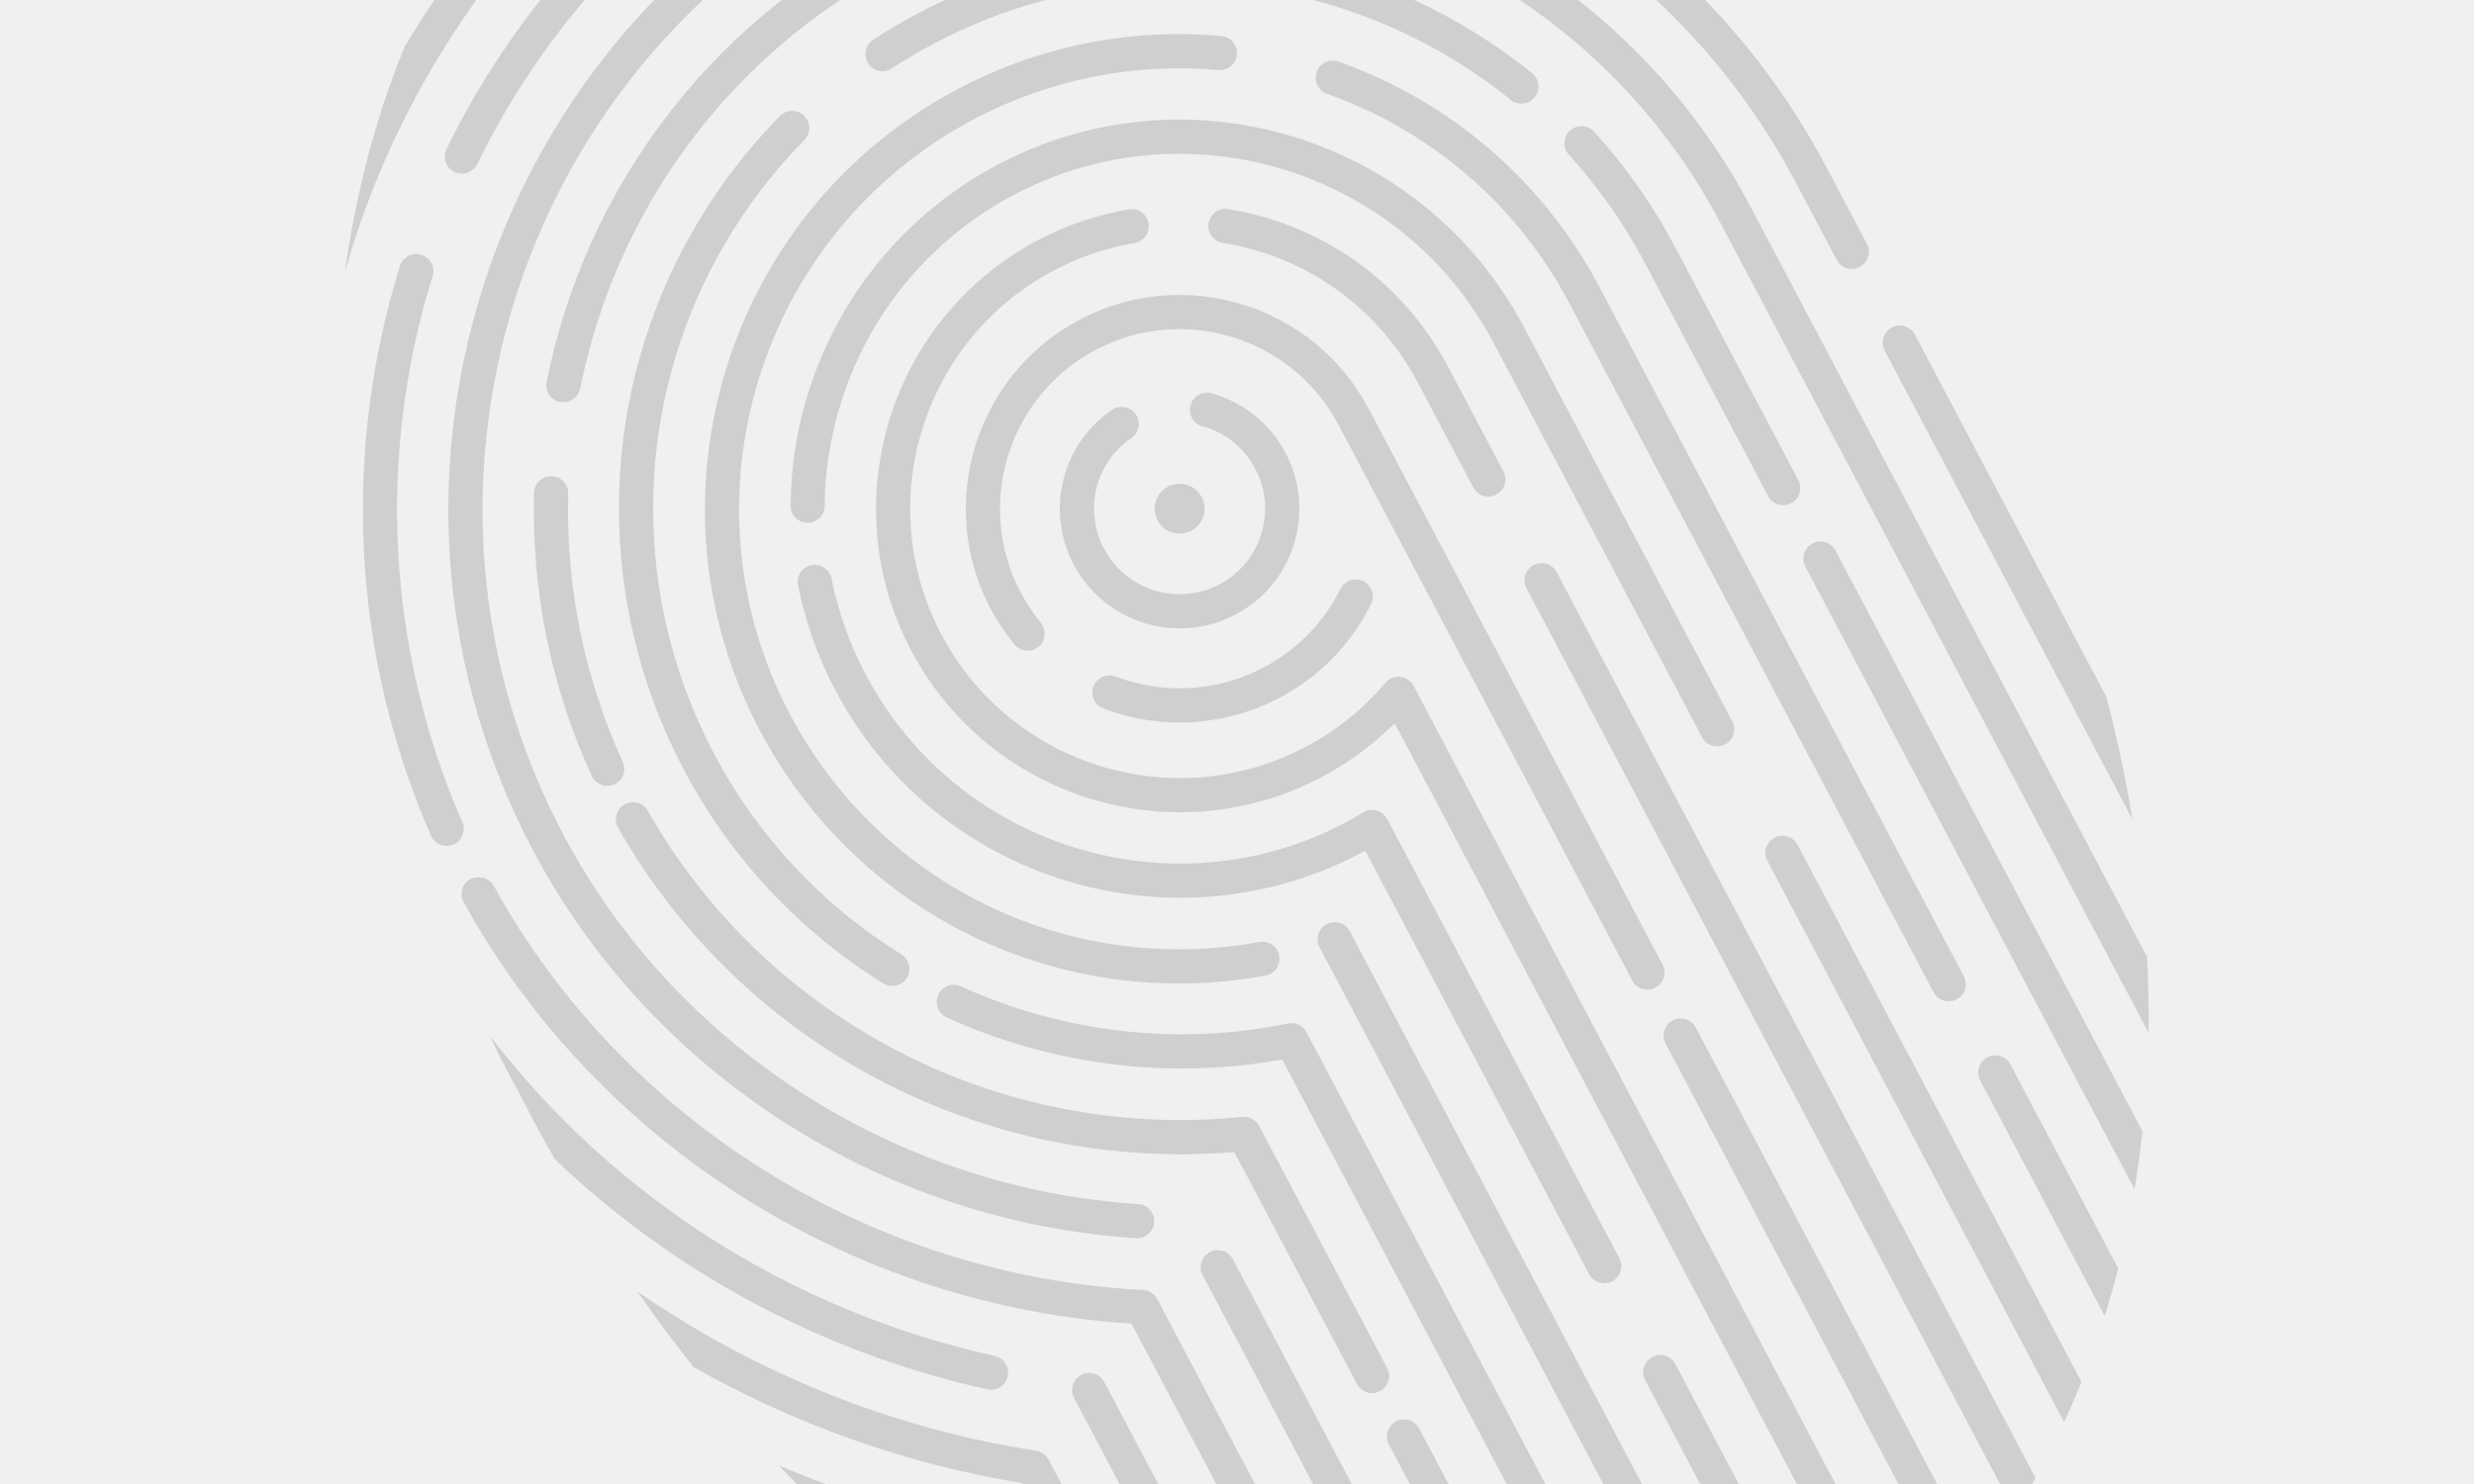
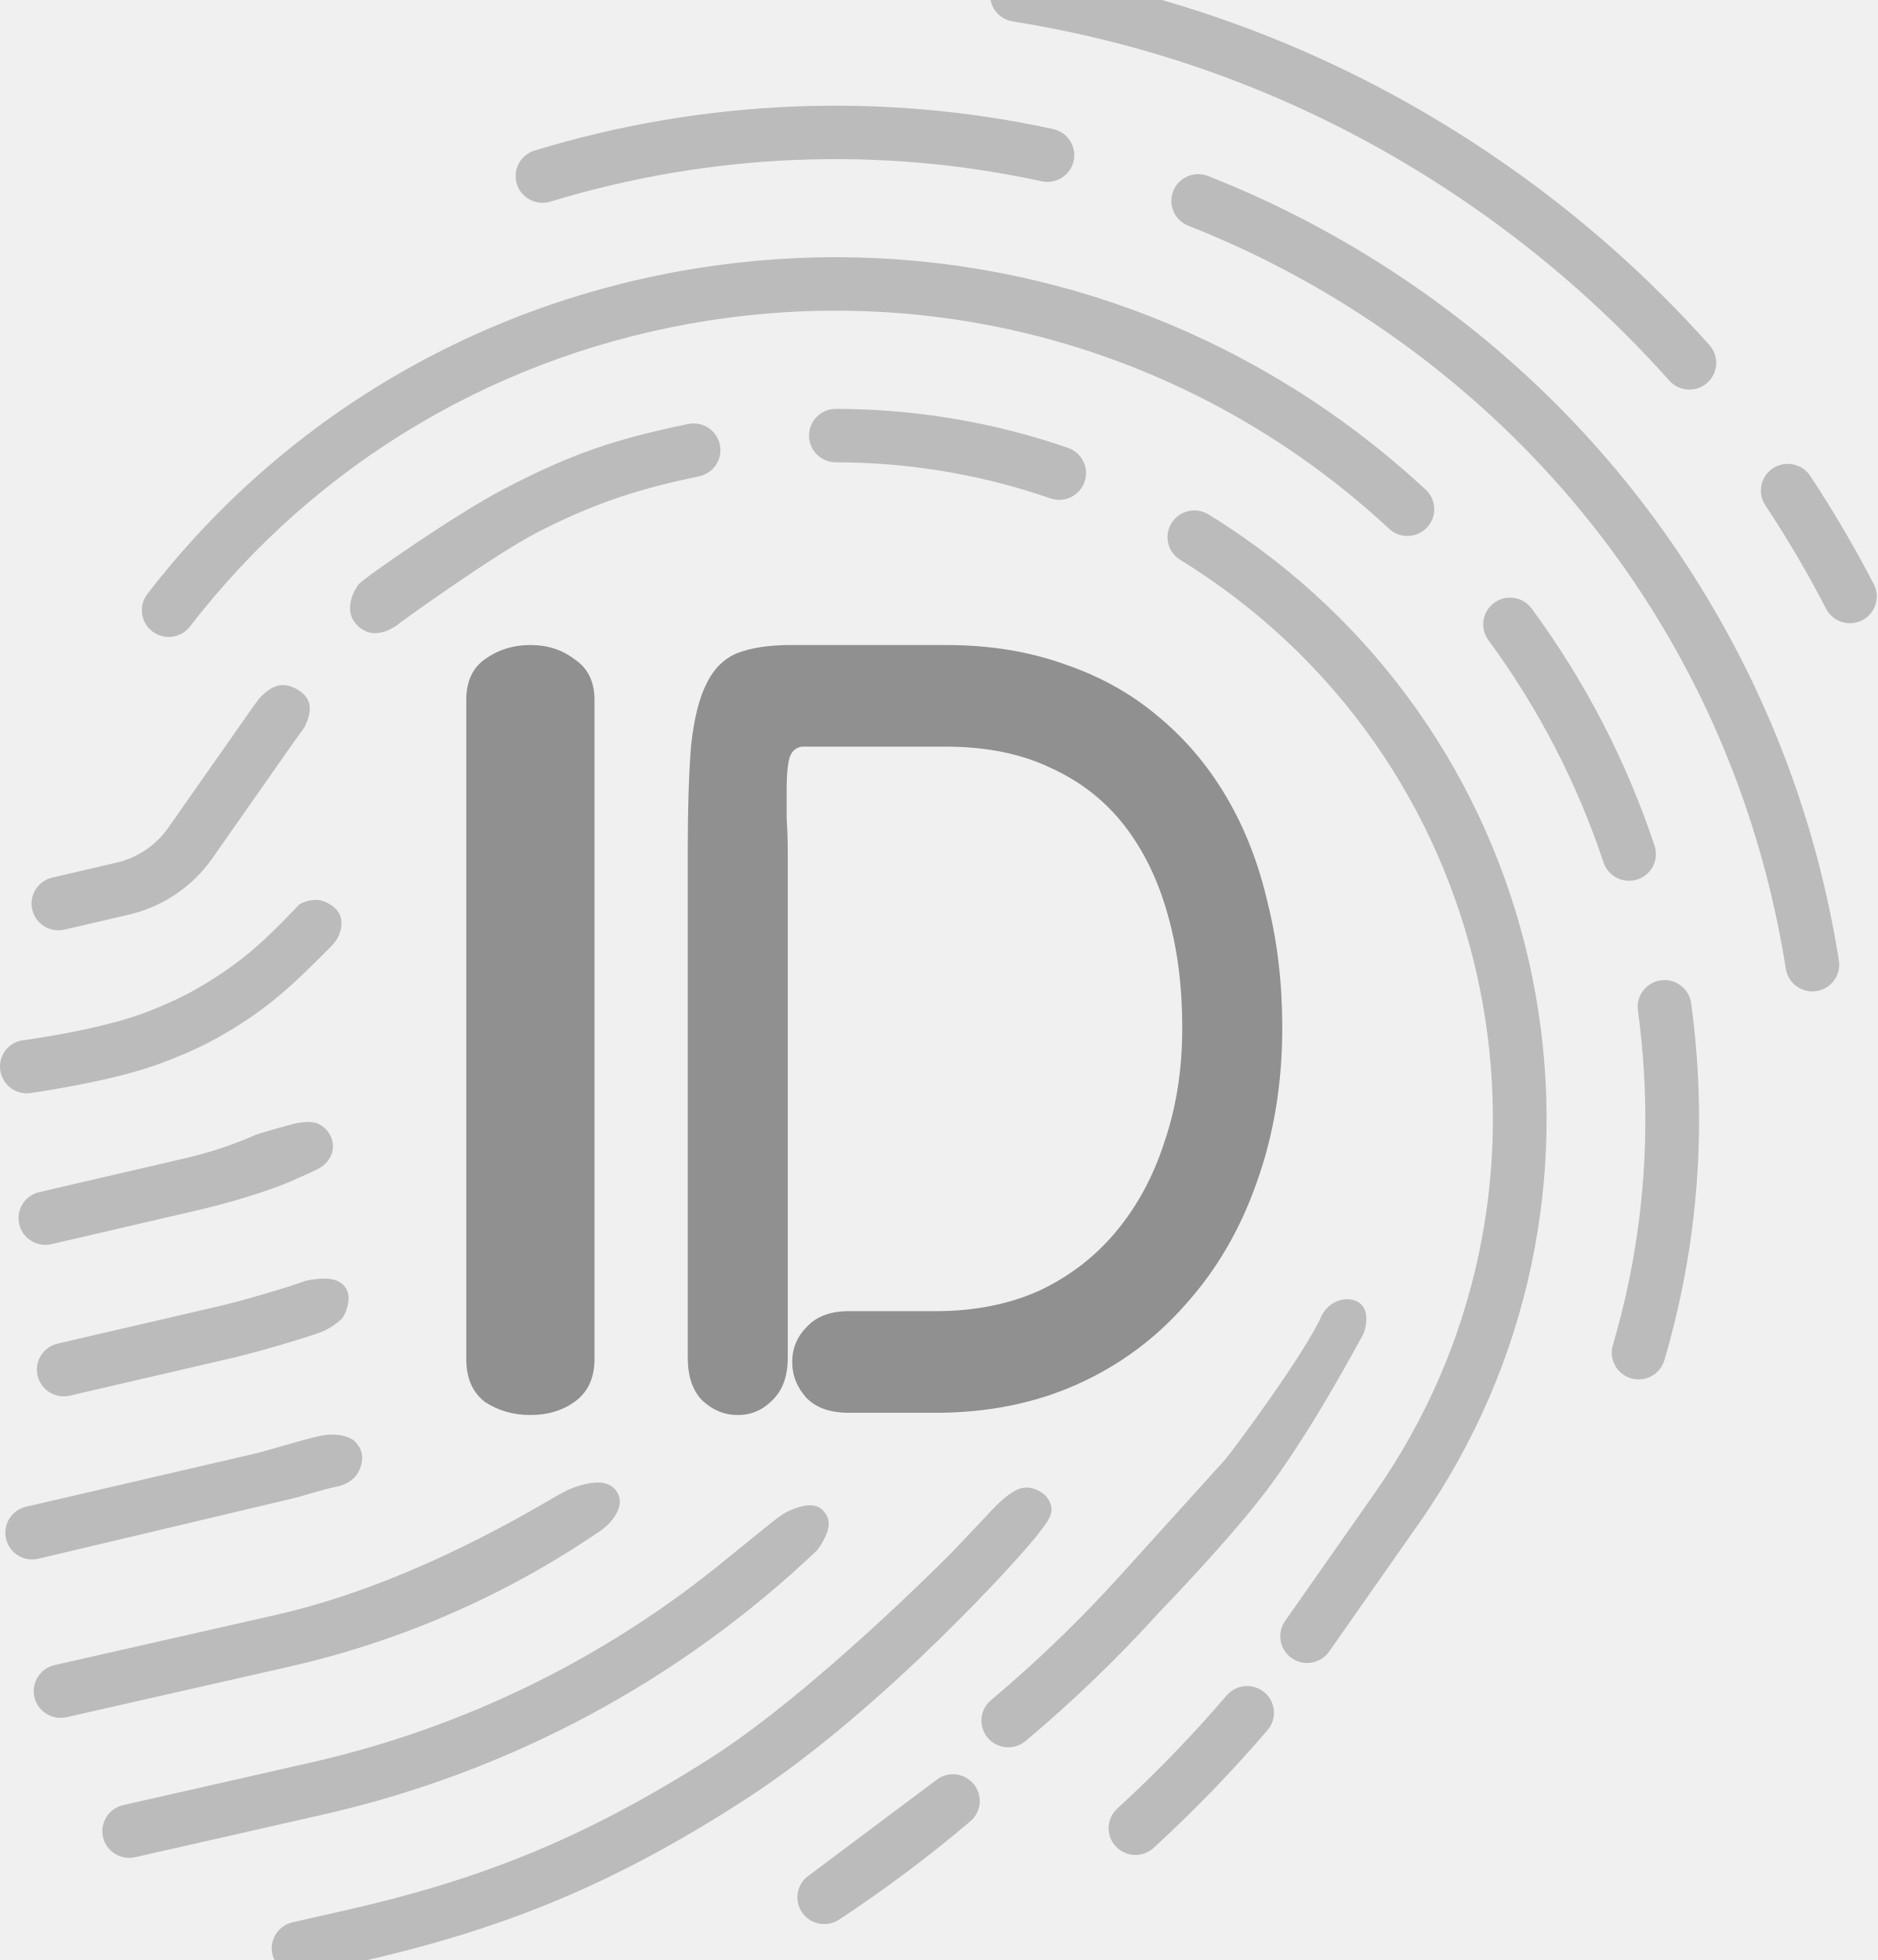
- <svg xmlns="http://www.w3.org/2000/svg" width="200" height="120" viewBox="0 0 200 120" fill="none">
-   <path d="M79.276 123.541C79.687 123.624 80.036 123.885 80.231 124.253L86.988 137.039C85.485 136.235 83.987 135.376 82.496 134.458L78.093 126.126C74.627 125.414 71.225 124.469 67.893 123.343C66.218 121.803 64.563 120.197 62.937 118.493C68.177 120.709 73.642 122.429 79.276 123.541Z" fill="#151921" fill-opacity="0.15" />
-   <path d="M83.753 117.307C84.185 117.373 84.561 117.643 84.765 118.029L97.252 141.655C95.933 141.173 94.616 140.66 93.299 140.093L82.643 119.931C73.201 118.386 64.217 115.157 56.061 110.542C54.514 108.588 52.995 106.557 51.519 104.43C61.046 111.006 72.043 115.498 83.753 117.307Z" fill="#151921" fill-opacity="0.15" />
-   <path d="M87.405 111.178C88.08 110.821 88.916 111.078 89.273 111.754L106.515 144.379C105.317 144.113 104.113 143.81 102.91 143.475L86.828 113.046C86.471 112.37 86.729 111.535 87.405 111.178Z" fill="#151921" fill-opacity="0.15" />
-   <path d="M27.886 21.977C28.799 15.424 30.439 9.323 32.706 3.79C39.327 -7.358 48.989 -16.881 61.269 -23.37C66.768 -26.276 72.475 -28.402 78.26 -29.798C82.43 -29.964 86.753 -29.676 91.163 -28.912C81.452 -28.343 71.709 -25.76 62.563 -20.927C44.949 -11.618 32.944 4.179 27.886 21.977Z" fill="#151921" fill-opacity="0.15" />
-   <path d="M41.217 86.999C40.63 85.89 40.091 84.788 39.543 83.684C49.528 96.743 63.931 105.991 80.414 109.642C81.157 109.807 81.631 110.545 81.463 111.293C81.3 112.035 80.559 112.51 79.813 112.344C66.463 109.387 54.427 102.884 44.849 93.73C44.269 92.699 43.686 91.672 43.122 90.605C42.805 90.004 42.492 89.401 42.181 88.796C41.856 88.199 41.534 87.6 41.217 86.999Z" fill="#151921" fill-opacity="0.15" />
-   <path d="M76.344 -19.226C75.613 -18.995 74.839 -19.399 74.608 -20.126C74.377 -20.857 74.798 -21.646 75.508 -21.862C86.482 -25.326 97.77 -25.74 108.428 -23.583C112.579 -21.733 116.721 -19.474 120.807 -16.769C107.159 -22.768 91.442 -23.991 76.344 -19.226Z" fill="#151921" fill-opacity="0.15" />
-   <path d="M37.487 72.954C37.119 72.284 37.363 71.444 38.032 71.076C38.667 70.79 39.542 70.952 39.91 71.621C50.398 90.667 70.508 103.194 92.397 104.311C92.883 104.338 93.321 104.615 93.549 105.046L115.027 145.685C113.924 145.589 112.814 145.464 111.7 145.307L91.47 107.03C68.938 105.605 48.306 92.605 37.487 72.954Z" fill="#151921" fill-opacity="0.15" />
-   <path d="M34.061 20.608C34.791 20.835 35.198 21.611 34.971 22.341C30.44 36.901 31.292 52.574 37.374 66.467C37.663 67.135 37.387 67.908 36.755 68.243C36.723 68.259 36.694 68.275 36.661 68.289C35.96 68.593 35.148 68.277 34.839 67.576C28.491 53.071 27.601 36.714 32.33 21.517C32.556 20.785 33.334 20.376 34.061 20.608Z" fill="#151921" fill-opacity="0.15" />
-   <path d="M66.981 -18.503C67.672 -18.831 68.495 -18.537 68.826 -17.851C69.152 -17.162 68.947 -16.441 68.171 -16.005C67.374 -15.627 66.581 -15.228 65.795 -14.813C53.9 -8.526 44.49 1.184 38.579 13.265C38.446 13.538 38.236 13.748 37.985 13.88C37.608 14.079 37.145 14.101 36.729 13.899C36.044 13.565 35.759 12.736 36.095 12.049C42.262 -0.56 52.086 -10.695 64.503 -17.257C65.323 -17.691 66.148 -18.104 66.981 -18.503Z" fill="#151921" fill-opacity="0.15" />
-   <path d="M152.934 26.485C153.609 26.128 154.445 26.385 154.802 27.061L170.278 56.344C171.153 59.7 171.861 63.008 172.391 66.26L152.358 28.353C152.001 27.677 152.261 26.84 152.934 26.485Z" fill="#151921" fill-opacity="0.15" />
-   <path d="M97.802 101.252C98.478 100.895 99.313 101.153 99.67 101.828L122.94 145.858C121.917 145.907 120.885 145.929 119.847 145.923L97.226 103.12C96.869 102.445 97.127 101.609 97.802 101.252Z" fill="#151921" fill-opacity="0.15" />
-   <path d="M43.088 68.762C27.853 39.935 38.912 4.092 67.734 -11.141C96.561 -26.376 132.406 -15.321 147.641 13.506L150.926 19.721C151.283 20.397 151.025 21.233 150.349 21.59C149.674 21.947 148.838 21.689 148.481 21.013L145.196 14.798C130.675 -12.678 96.504 -23.218 69.026 -8.696C41.55 5.825 31.01 39.992 45.532 67.47C54.612 84.65 72.423 96.103 92.016 97.364C92.778 97.412 93.354 98.07 93.306 98.833C93.274 99.33 92.984 99.749 92.571 99.967C92.354 100.082 92.105 100.141 91.838 100.123C71.291 98.802 52.612 86.783 43.088 68.762Z" fill="#151921" fill-opacity="0.15" />
-   <path d="M112.856 114.936C113.531 114.579 114.367 114.837 114.724 115.512L130.308 144.999C129.356 145.178 128.392 145.329 127.421 145.455L112.28 116.804C111.922 116.129 112.18 115.293 112.856 114.936Z" fill="#151921" fill-opacity="0.15" />
-   <path d="M98.787 -8.183C98.025 -8.235 97.453 -8.897 97.506 -9.66C97.558 -10.421 98.219 -10.996 98.983 -10.94C117.147 -9.649 133.05 0.699 141.525 16.736L173.572 77.374C173.677 79.449 173.72 81.499 173.688 83.51L139.082 18.03C131.054 2.841 115.991 -6.957 98.787 -8.183Z" fill="#151921" fill-opacity="0.15" />
-   <path d="M49.966 66.931C49.589 66.266 49.821 65.421 50.484 65.045C50.497 65.038 50.511 65.031 50.522 65.025C51.18 64.677 52 64.911 52.37 65.562C62.044 82.576 80.91 92.294 100.432 90.316C100.992 90.26 101.531 90.547 101.795 91.046L112.14 110.621C112.497 111.297 112.239 112.132 111.564 112.489C110.888 112.846 110.053 112.589 109.696 111.913L99.781 93.154C79.505 94.843 60.027 84.627 49.966 66.931Z" fill="#151921" fill-opacity="0.15" />
-   <path d="M49.735 63.385C49.71 63.398 49.687 63.41 49.659 63.422C48.964 63.737 48.147 63.432 47.828 62.736C44.532 55.498 42.965 47.797 43.172 39.849C43.191 39.087 43.826 38.489 44.591 38.503C45.356 38.524 45.958 39.16 45.937 39.922C45.738 47.444 47.221 54.736 50.342 61.593C50.65 62.263 50.376 63.046 49.735 63.385Z" fill="#151921" fill-opacity="0.15" />
-   <path d="M70.966 -5.029C77.05 -8.244 83.584 -10.2 90.383 -10.843C91.143 -10.915 91.818 -10.355 91.89 -9.595C91.96 -8.838 91.397 -8.153 90.642 -8.089C84.205 -7.482 78.022 -5.63 72.258 -2.584C59.095 4.372 49.856 16.767 46.901 31.423C46.818 31.845 46.543 32.184 46.19 32.37C45.917 32.515 45.596 32.569 45.27 32.504C44.523 32.355 44.036 31.624 44.188 30.873C47.306 15.404 57.067 2.317 70.966 -5.029Z" fill="#151921" fill-opacity="0.15" />
-   <path d="M126.924 10.561C127.488 10.043 128.364 10.092 128.878 10.655C131.431 13.462 133.63 16.595 135.413 19.968L145.378 38.822C145.735 39.498 145.477 40.334 144.801 40.691C144.126 41.048 143.29 40.79 142.933 40.114L132.969 21.26C131.296 18.095 129.229 15.152 126.833 12.517C126.317 11.951 126.358 11.077 126.924 10.561Z" fill="#151921" fill-opacity="0.15" />
-   <path d="M146.522 43.952C147.197 43.595 148.033 43.852 148.39 44.528L173.203 91.477C173.032 93.067 172.811 94.629 172.555 96.169L145.946 45.82C145.589 45.144 145.849 44.307 146.522 43.952Z" fill="#151921" fill-opacity="0.15" />
-   <path d="M76.536 82.273C75.841 81.958 75.534 81.137 75.853 80.44C76.169 79.741 76.991 79.436 77.686 79.757C85.943 83.529 95.327 84.594 104.107 82.76C104.712 82.634 105.326 82.922 105.615 83.469L137.173 143.181C136.29 143.485 135.395 143.765 134.488 144.019L103.651 85.669C94.592 87.338 85.005 86.141 76.536 82.273Z" fill="#151921" fill-opacity="0.15" />
-   <path d="M63.055 9.38C63.591 8.83 64.463 8.823 65.011 9.363C65.556 9.896 65.566 10.772 65.028 11.319C51.991 24.6 49.07 44.57 57.758 61.009C61.25 67.618 66.472 73.205 72.86 77.171C73.51 77.573 73.71 78.427 73.308 79.073C73.174 79.291 72.99 79.455 72.779 79.566C72.359 79.788 71.836 79.788 71.402 79.52C64.598 75.297 59.035 69.344 55.313 62.301C46.062 44.79 49.173 23.523 63.055 9.38Z" fill="#151921" fill-opacity="0.15" />
-   <path d="M75.489 3.531C74.332 4.142 73.194 4.81 72.107 5.52C71.446 5.982 70.606 5.759 70.192 5.119C69.775 4.478 69.955 3.62 70.594 3.204C71.752 2.448 72.966 1.737 74.197 1.086C90.229 -7.387 109.72 -5.488 123.858 5.923C124.453 6.404 124.547 7.276 124.068 7.867C123.946 8.019 123.797 8.138 123.637 8.222C123.163 8.473 122.567 8.435 122.124 8.077C108.846 -2.641 90.541 -4.424 75.489 3.531Z" fill="#151921" fill-opacity="0.15" />
-   <path d="M106.441 5.823C106.694 5.105 107.488 4.726 108.207 4.982C117.305 8.212 124.794 14.682 129.295 23.198L158.756 78.942C159.113 79.617 158.855 80.453 158.179 80.81C157.504 81.167 156.668 80.909 156.311 80.234L126.851 24.492C122.676 16.591 115.725 10.587 107.282 7.589C106.561 7.335 106.185 6.542 106.441 5.823Z" fill="#151921" fill-opacity="0.15" />
-   <path d="M160.659 85.502C161.334 85.145 162.17 85.403 162.527 86.079L171.237 102.561C170.907 103.871 170.541 105.154 170.149 106.419L160.083 87.373C159.725 86.695 159.983 85.859 160.659 85.502Z" fill="#151921" fill-opacity="0.15" />
-   <path d="M107.248 74.729C107.924 74.372 108.76 74.63 109.117 75.305L143.537 140.433C142.728 140.866 141.901 141.277 141.056 141.657L106.672 76.597C106.315 75.922 106.575 75.085 107.248 74.729Z" fill="#151921" fill-opacity="0.15" />
-   <path d="M102.303 78.889C85.725 81.928 69.298 73.963 61.427 59.07C51.538 40.358 58.713 17.091 77.425 7.201C83.986 3.734 91.356 2.25 98.736 2.913C99.498 2.982 100.058 3.654 99.989 4.416C99.922 5.174 99.249 5.738 98.487 5.669C91.641 5.053 84.804 6.429 78.717 9.646C61.356 18.821 54.695 40.415 63.871 57.778C71.174 71.596 86.42 78.988 101.801 76.168C102.552 76.032 103.275 76.528 103.414 77.279C103.525 77.888 103.22 78.477 102.698 78.752C102.577 78.813 102.444 78.861 102.303 78.889Z" fill="#151921" fill-opacity="0.15" />
-   <path d="M81.951 15.758C72.629 20.684 66.774 30.323 66.668 40.908C66.661 41.675 66.028 42.284 65.273 42.276C64.509 42.269 63.898 41.644 63.905 40.88C64.017 29.279 70.438 18.715 80.659 13.313C96 5.206 115.075 11.088 123.183 26.429L140.041 58.326C140.398 59.001 140.14 59.837 139.464 60.194C138.789 60.551 137.953 60.293 137.596 59.618L120.739 27.723C113.341 13.73 95.943 8.363 81.951 15.758Z" fill="#151921" fill-opacity="0.15" />
-   <path d="M133.57 109.727C134.246 109.37 135.081 109.628 135.438 110.303L149.451 136.817C148.695 137.361 147.925 137.877 147.145 138.371L132.994 111.595C132.637 110.92 132.895 110.084 133.57 109.727Z" fill="#151921" fill-opacity="0.15" />
-   <path d="M143.449 67.739C144.124 67.382 144.96 67.64 145.317 68.316L168.268 111.742C167.825 112.852 167.357 113.94 166.866 115.006L142.872 69.608C142.515 68.932 142.773 68.096 143.449 67.739Z" fill="#151921" fill-opacity="0.15" />
-   <path d="M67.544 55.838C66.124 53.149 65.102 50.287 64.513 47.329C64.362 46.579 64.841 45.844 65.599 45.703C66.347 45.554 67.078 46.04 67.225 46.789C67.761 49.483 68.694 52.094 69.989 54.546C77.384 68.538 94.782 73.905 108.774 66.51C109.264 66.251 109.743 65.98 110.212 65.698C110.532 65.483 110.932 65.447 111.296 65.55C111.659 65.653 111.97 65.902 112.148 66.238L130.913 101.744C131.27 102.419 131.012 103.255 130.336 103.612C129.661 103.969 128.825 103.711 128.468 103.036L110.371 68.793C110.269 68.847 110.165 68.902 110.064 68.956C94.725 77.062 75.652 71.178 67.544 55.838Z" fill="#151921" fill-opacity="0.15" />
-   <path d="M73.659 52.604C67.334 40.637 71.927 25.755 83.892 19.431C86.21 18.206 88.687 17.363 91.252 16.929C92.003 16.801 92.718 17.307 92.846 18.063C92.976 18.812 92.475 19.526 91.712 19.657C89.441 20.042 87.242 20.788 85.184 21.876C74.565 27.488 70.492 40.694 76.104 51.312C81.717 61.933 94.923 66.007 105.542 60.395C108.036 59.077 110.205 57.335 111.998 55.214C112.297 54.862 112.745 54.68 113.203 54.733C113.66 54.783 114.062 55.056 114.276 55.461L154.859 132.251C154.173 132.92 153.47 133.566 152.755 134.187L112.746 58.484C111.019 60.214 109.036 61.675 106.834 62.84C94.866 69.165 79.985 64.574 73.659 52.604Z" fill="#151921" fill-opacity="0.15" />
-   <path d="M98.843 19.638C98.087 19.514 97.576 18.804 97.699 18.052C97.822 17.296 98.537 16.782 99.286 16.909C106.965 18.16 113.446 22.811 117.068 29.663L121.538 38.122C121.895 38.798 121.638 39.634 120.962 39.991C120.287 40.348 119.451 40.09 119.094 39.414L114.623 30.955C111.409 24.873 105.657 20.75 98.843 19.638Z" fill="#151921" fill-opacity="0.15" />
-   <path d="M123.978 45.698C124.653 45.341 125.489 45.599 125.846 46.274L164.551 119.51C164.018 120.46 163.464 121.385 162.893 122.289L123.402 47.566C123.045 46.891 123.302 46.055 123.978 45.698Z" fill="#151921" fill-opacity="0.15" />
-   <path d="M135.222 82.517C135.898 82.16 136.733 82.417 137.09 83.093L160.009 126.458C159.395 127.26 158.762 128.037 158.116 128.794L134.646 84.385C134.289 83.709 134.549 82.872 135.222 82.517Z" fill="#151921" fill-opacity="0.15" />
-   <path d="M88.576 28.293C81.497 32.034 78.781 40.84 82.523 47.921C82.981 48.787 83.526 49.605 84.138 50.354C84.624 50.944 84.538 51.816 83.948 52.302C83.355 52.794 82.484 52.699 82 52.111C81.269 51.22 80.622 50.247 80.076 49.214C75.622 40.787 78.854 30.304 87.282 25.85C95.709 21.396 106.192 24.628 110.647 33.058L134.399 78C134.756 78.676 134.499 79.511 133.823 79.868C133.148 80.225 132.312 79.968 131.955 79.292L108.203 34.35C104.461 27.269 95.657 24.551 88.576 28.293Z" fill="#151921" fill-opacity="0.15" />
-   <path d="M89.198 57.29C88.485 57.014 88.125 56.218 88.397 55.502C88.675 54.786 89.468 54.433 90.185 54.702C94.092 56.192 98.454 55.93 102.15 53.977C104.854 52.548 107.002 50.349 108.361 47.622C108.696 46.942 109.531 46.657 110.215 47C110.9 47.338 111.177 48.169 110.837 48.854C109.224 52.103 106.665 54.721 103.445 56.423C99.042 58.744 93.847 59.065 89.198 57.29Z" fill="#151921" fill-opacity="0.15" />
-   <path d="M96.241 32.768C96.442 32.032 97.205 31.6 97.942 31.803C100.504 32.51 102.682 34.263 103.921 36.608C106.417 41.331 104.607 47.198 99.885 49.693C95.165 52.188 89.298 50.378 86.802 45.656C84.499 41.298 85.827 35.919 89.894 33.14C90.513 32.726 91.386 32.874 91.817 33.502C92.246 34.134 92.085 34.994 91.452 35.426C88.549 37.405 87.602 41.251 89.246 44.362C91.027 47.733 95.221 49.028 98.592 47.246C101.963 45.465 103.257 41.269 101.476 37.898C100.576 36.197 99.058 34.982 97.202 34.466C96.467 34.267 96.038 33.505 96.241 32.768Z" fill="#151921" fill-opacity="0.15" />
-   <path d="M93.579 42.077C93.058 41.092 93.435 39.87 94.421 39.349C95.406 38.828 96.626 39.206 97.146 40.192C97.667 41.177 97.289 42.397 96.306 42.916C95.319 43.438 94.1 43.062 93.579 42.077Z" fill="#151921" fill-opacity="0.15" />
+ <svg xmlns="http://www.w3.org/2000/svg" width="115" height="120" viewBox="0 0 115 120" fill="none">
+   <g clip-path="url(#clip0_645_78)">
+     <path d="M2.345 95.434L17.751 91.783C18.722 91.558 19.57 91.23 20.632 91.017C21.092 90.925 21.676 90.651 21.953 90.116C22.196 89.646 22.31 89.033 21.953 88.522C21.689 88.145 21.54 88.059 21.097 87.929C20.573 87.775 20.037 87.823 19.532 87.929C18.433 88.161 16.459 88.8 15.607 88.998L1.598 92.247C0.714 92.452 0.164 93.332 0.37 94.212C0.576 95.092 1.46 95.639 2.345 95.434Z" fill="#989898" fill-opacity="0.6" />
+     <path d="M4.278 85.447L14.237 83.137C15.585 82.825 18.292 82.042 19.597 81.581C20.049 81.417 20.591 81.074 20.931 80.735C21.178 80.49 21.494 79.567 21.272 79.043C20.959 78.304 20.164 78.216 19.34 78.311C19.127 78.336 18.913 78.375 18.705 78.422C17.463 78.871 14.791 79.649 13.49 79.951L3.531 82.261C2.646 82.466 2.096 83.345 2.303 84.226C2.509 85.105 3.393 85.652 4.278 85.447Z" fill="#989898" fill-opacity="0.6" />
+     <path d="M3.153 76.172L12.12 74.092C13.728 73.719 16.442 72.968 18.179 72.161C18.871 71.84 19.57 71.595 19.91 71.257C20.39 70.78 20.525 70.18 20.251 69.564C20.054 69.123 19.612 68.814 19.324 68.742C19.026 68.668 18.657 68.681 18.259 68.75C17.852 68.82 16.047 69.344 15.688 69.467C14.308 70.076 12.865 70.56 11.373 70.906L2.406 72.986C1.521 73.191 0.971 74.07 1.178 74.951C1.384 75.83 2.268 76.377 3.153 76.172Z" fill="#989898" fill-opacity="0.6" />
+     <path fill-rule="evenodd" clip-rule="evenodd" d="M32.281 12.122C31.99 11.92 31.763 11.624 31.651 11.261C31.384 10.397 31.872 9.482 32.741 9.216C43.042 6.073 54.023 5.619 64.496 7.903C65.382 8.096 65.944 8.968 65.75 9.851C65.555 10.734 64.678 11.292 63.791 11.099C53.869 8.935 43.466 9.366 33.705 12.345C33.203 12.498 32.683 12.401 32.281 12.122Z" fill="#989898" fill-opacity="0.6" />
+     <path d="M90.184 12.655C81.678 6.754 72.2 2.936 62.017 1.311C61.764 1.271 61.534 1.175 61.338 1.039C60.835 0.69 60.55 0.076 60.654 -0.564C60.798 -1.456 61.641 -2.063 62.538 -1.92C73.214 -0.216 83.147 3.784 92.066 9.971C96.712 13.194 100.958 16.948 104.687 21.129C105.29 21.805 105.228 22.839 104.548 23.439C103.869 24.038 102.83 23.976 102.227 23.301C98.669 19.312 94.617 15.73 90.184 12.655Z" fill="#989898" fill-opacity="0.6" />
+     <path d="M91.502 36.907C92.235 36.373 93.264 36.532 93.801 37.26C97.05 41.673 99.581 46.556 101.324 51.774C101.611 52.632 101.144 53.558 100.282 53.843C99.77 54.012 99.234 53.917 98.822 53.631C98.541 53.436 98.319 53.154 98.203 52.806C96.569 47.912 94.195 43.332 91.148 39.193C90.611 38.465 90.77 37.441 91.502 36.907Z" fill="#989898" fill-opacity="0.6" />
+     <path d="M7.878 56.003C9.961 55.519 11.782 54.292 13.006 52.546L17.958 45.481C18.179 45.166 18.633 44.547 18.633 44.547C18.633 44.547 18.772 44.261 18.827 44.111C18.964 43.739 19.015 43.38 18.93 43.061C18.848 42.752 18.628 42.439 18.137 42.172C17.803 41.99 17.514 41.933 17.262 41.947C17.009 41.96 16.776 42.046 16.559 42.178C16.28 42.347 16.041 42.58 15.832 42.813C15.639 43.076 15.448 43.342 15.26 43.61L10.308 50.674C9.55 51.756 8.421 52.517 7.131 52.816L3.203 53.727C2.319 53.932 1.769 54.812 1.975 55.692C2.071 56.102 2.313 56.438 2.635 56.662C3.005 56.919 3.477 57.023 3.95 56.914L7.878 56.003Z" fill="#989898" fill-opacity="0.6" />
+     <path fill-rule="evenodd" clip-rule="evenodd" d="M75.121 103.802C73.037 106.234 70.784 108.565 68.421 110.728C67.752 111.34 67.709 112.374 68.324 113.039C68.47 113.196 68.638 113.318 68.819 113.405C69.409 113.688 70.138 113.602 70.648 113.135C73.108 110.883 75.455 108.456 77.625 105.923C78.213 105.236 78.13 104.203 77.439 103.617C76.746 103.032 75.709 103.115 75.121 103.802Z" fill="#989898" fill-opacity="0.6" />
+     <path d="M16.94 98.861L3.344 101.944C2.459 102.144 1.905 103.021 2.106 103.902C2.201 104.316 2.444 104.655 2.769 104.88C3.136 105.135 3.605 105.24 4.075 105.134L17.67 102.051C24.596 100.481 31.072 97.631 36.802 93.698C37.239 93.397 37.659 92.932 37.855 92.443C37.97 92.155 38.063 91.71 37.723 91.256C37.463 90.91 37.077 90.79 36.726 90.769C36.354 90.748 35.92 90.826 35.474 90.961C34.824 91.158 34.391 91.405 33.747 91.784C27.916 95.211 22.186 97.672 16.94 98.861Z" fill="#989898" fill-opacity="0.6" />
+     <path d="M19.018 107.915L7.547 110.516C6.661 110.716 6.107 111.594 6.309 112.475C6.403 112.888 6.646 113.227 6.971 113.452C7.339 113.708 7.807 113.813 8.277 113.706L19.748 111.105C31.245 108.499 41.681 102.873 50.065 94.891C50.317 94.531 50.523 94.18 50.643 93.844C50.708 93.66 50.794 93.353 50.727 93.048C50.727 93.048 50.772 93.254 50.727 93.047C50.682 92.839 50.556 92.628 50.355 92.432C49.769 91.862 48.683 92.338 48.259 92.531C47.926 92.682 47.397 93.102 47.397 93.102C47.397 93.102 45.386 94.713 44.507 95.436C37.175 101.475 28.474 105.771 19.018 107.915Z" fill="#989898" fill-opacity="0.6" />
+     <path d="M17.921 117.691L21.095 116.971C29.101 115.156 35.457 112.754 43.421 107.697C49.875 103.598 58.319 95.016 58.319 95.016L60.532 92.683C60.532 92.683 61.694 91.339 62.505 91.124C63.125 90.96 63.645 91.266 63.883 91.446C64.057 91.578 64.227 91.783 64.33 92.061C64.574 92.726 64.062 93.246 63.698 93.761C62.808 95.016 54.095 104.671 45.807 110.06C37.294 115.595 30.447 118.206 21.826 120.16L18.651 120.881C18.181 120.987 17.713 120.882 17.345 120.627C17.021 120.403 16.777 120.062 16.683 119.65C16.481 118.768 17.035 117.892 17.921 117.691Z" fill="#989898" fill-opacity="0.6" />
+     <path d="M57.289 109.019C57.98 108.434 59.017 108.516 59.607 109.203C60.196 109.89 60.113 110.923 59.423 111.509C56.877 113.668 54.173 115.693 51.385 117.529C50.806 117.909 50.073 117.879 49.535 117.507C49.371 117.392 49.224 117.246 49.105 117.067C48.604 116.314 48.812 115.299 49.569 114.8L57.289 109.019Z" fill="#989898" fill-opacity="0.6" />
+     <path d="M75.002 89.388L68.587 96.478C66.136 99.187 63.478 101.749 60.687 104.092C59.993 104.675 59.905 105.707 60.491 106.398C60.54 106.456 60.593 106.51 60.649 106.56C61.25 107.098 62.173 107.125 62.808 106.592C65.713 104.153 68.48 101.486 71.032 98.667C71.032 98.667 75.179 94.389 77.439 91.42C80.162 87.845 82.781 82.951 83.444 81.764C83.665 81.368 83.974 80.05 83.046 79.655C82.216 79.3 81.258 79.834 80.926 80.577C79.866 82.951 75.385 88.964 75.002 89.388Z" fill="#989898" fill-opacity="0.6" />
+     <path d="M103.566 61.422C104.568 68.812 104.017 76.164 101.927 83.276C101.673 84.143 100.759 84.641 99.888 84.388C99.711 84.336 99.55 84.258 99.408 84.16C98.844 83.769 98.567 83.05 98.77 82.359C99.337 80.429 99.784 78.48 100.108 76.517C100.907 71.695 100.974 66.785 100.306 61.86C100.185 60.964 100.816 60.14 101.716 60.019C102.616 59.898 103.444 60.526 103.566 61.422Z" fill="#989898" fill-opacity="0.6" />
+     <path d="M71.745 32.026C72.223 31.258 73.236 31.02 74.008 31.495C74.694 31.917 75.378 32.364 76.041 32.824C95.787 46.522 100.65 73.648 86.88 93.292L81.396 101.116C80.877 101.857 79.852 102.039 79.107 101.522C78.362 101.005 78.179 99.985 78.698 99.244L84.183 91.42C96.915 73.255 92.419 48.174 74.16 35.508C73.546 35.082 72.913 34.668 72.279 34.278L72.277 34.277C71.505 33.806 71.266 32.797 71.745 32.026Z" fill="#989898" fill-opacity="0.6" />
+     <path d="M111.826 37.267C110.707 35.099 109.456 32.969 108.109 30.936C107.609 30.182 107.818 29.167 108.576 28.669C109.334 28.172 110.354 28.381 110.854 29.135C112.267 31.267 113.578 33.5 114.752 35.772C115.166 36.576 114.848 37.562 114.04 37.975C113.48 38.261 112.831 38.197 112.346 37.861C112.134 37.714 111.953 37.514 111.826 37.267Z" fill="#989898" fill-opacity="0.6" />
+     <path d="M85.066 32.373L85.066 32.372C83.333 30.76 81.462 29.253 79.503 27.894C79.143 27.645 78.78 27.399 78.414 27.16C70.732 22.122 61.919 19.352 52.85 19.048C52.199 19.026 51.546 19.017 50.892 19.021C48.401 19.035 45.894 19.235 43.392 19.625C30.694 21.605 19.415 28.257 11.636 38.357C11.099 39.054 10.109 39.202 9.392 38.704C9.37 38.689 9.351 38.675 9.334 38.662L9.331 38.66C8.61 38.111 8.473 37.084 9.026 36.366C17.321 25.597 29.343 18.504 42.882 16.393C43.193 16.344 43.504 16.299 43.815 16.256C43.87 16.248 43.925 16.241 43.979 16.233C57.197 14.447 70.438 17.617 81.385 25.211C83.472 26.659 85.466 28.265 87.313 29.984C87.976 30.601 88.011 31.636 87.39 32.296C86.769 32.956 85.728 32.991 85.066 32.373Z" fill="#989898" fill-opacity="0.6" />
+     <path d="M64.325 30.511C65.183 30.808 66.12 30.356 66.418 29.502C66.715 28.649 66.261 27.717 65.403 27.42C60.833 25.842 56.051 25.038 51.19 25.032C50.282 25.031 49.544 25.762 49.544 26.666C49.542 27.222 49.82 27.714 50.248 28.011C50.514 28.195 50.836 28.303 51.185 28.304C55.68 28.31 60.1 29.053 64.325 30.511Z" fill="#989898" fill-opacity="0.6" />
+     <path d="M44.084 27.226C44.269 28.111 43.699 28.977 42.81 29.162C39.351 29.881 36.575 30.712 32.952 32.569C30.256 33.95 24.545 38.093 24.545 38.093C24.545 38.093 23.116 39.411 21.952 38.356C20.789 37.302 21.952 35.784 21.952 35.784C22.264 35.395 27.95 31.453 30.833 29.951C34.983 27.788 37.582 26.906 42.138 25.959C43.027 25.775 43.898 26.342 44.084 27.226Z" fill="#989898" fill-opacity="0.6" />
+     <path d="M71.847 11.697C72.181 10.857 73.137 10.445 73.981 10.777C78.456 12.536 82.743 14.828 86.722 17.589C93.794 22.495 99.653 28.664 104.137 35.927C108.467 42.94 111.318 50.638 112.613 58.809C112.755 59.701 112.142 60.538 111.245 60.679C110.808 60.748 110.385 60.639 110.049 60.405C109.693 60.159 109.437 59.776 109.365 59.318C106.835 43.356 98.124 29.487 84.841 20.272C81.071 17.657 77.01 15.486 72.772 13.82C71.928 13.488 71.514 12.537 71.847 11.697Z" fill="#989898" fill-opacity="0.6" />
+     <path d="M14.414 62.891C12.779 63.896 11.786 64.353 9.995 65.046C7.013 66.199 2.018 66.896 2.018 66.896C1.546 67.006 1.074 66.901 0.704 66.644C0.382 66.421 0.14 66.085 0.043 65.674C-0.163 64.794 0.387 63.915 1.271 63.71C1.271 63.71 6.288 63.066 9.248 61.859C10.913 61.18 11.831 60.725 13.338 59.747C15.52 58.33 16.954 56.808 18.343 55.359C18.895 55.073 19.491 54.974 20.078 55.293C20.569 55.56 20.789 55.872 20.872 56.182C20.956 56.501 20.915 56.846 20.768 57.232C20.616 57.631 20.274 57.95 20.113 58.111C18.492 59.726 16.892 61.37 14.414 62.891Z" fill="#989898" fill-opacity="0.6" />
+     <path d="M42.118 83.11C42.118 82.465 42.118 81.75 42.118 80.967C42.118 80.137 42.118 79.1 42.118 77.856C42.118 76.566 42.118 74.907 42.118 72.879C42.118 71.45 42.118 69.976 42.118 68.455C42.118 66.888 42.118 65.275 42.118 63.616C42.118 61.911 42.118 60.113 42.118 58.224C42.118 56.334 42.118 54.33 42.118 52.21C42.118 49.491 42.186 47.302 42.322 45.643C42.504 43.983 42.821 42.716 43.275 41.841C43.729 40.919 44.364 40.297 45.181 39.974C46.042 39.652 47.131 39.49 48.447 39.49C49.173 39.49 49.831 39.49 50.42 39.49C51.056 39.49 51.691 39.49 52.326 39.49C52.961 39.49 53.71 39.49 54.572 39.49C55.479 39.49 56.59 39.49 57.906 39.49C60.583 39.49 63.01 39.882 65.188 40.665C67.365 41.403 69.271 42.463 70.904 43.845C72.583 45.228 73.989 46.887 75.123 48.822C76.257 50.758 77.097 52.924 77.641 55.321C78.231 57.671 78.526 60.206 78.526 62.925C78.526 66.335 78.004 69.492 76.96 72.395C75.962 75.252 74.511 77.741 72.605 79.861C70.745 81.981 68.522 83.617 65.936 84.769C63.35 85.921 60.469 86.497 57.294 86.497C56.386 86.497 55.479 86.497 54.572 86.497C53.71 86.497 52.848 86.497 51.986 86.497C50.852 86.497 49.989 86.198 49.4 85.598C48.81 84.953 48.515 84.216 48.515 83.386C48.515 82.557 48.81 81.843 49.4 81.243C49.989 80.598 50.852 80.275 51.986 80.275C52.938 80.275 53.823 80.275 54.64 80.275C55.456 80.275 56.341 80.275 57.294 80.275C59.653 80.275 61.762 79.861 63.623 79.031C65.483 78.156 67.048 76.957 68.318 75.437C69.634 73.87 70.632 72.026 71.312 69.906C72.038 67.787 72.401 65.459 72.401 62.925C72.401 60.39 72.106 58.086 71.516 56.012C70.927 53.892 70.042 52.071 68.862 50.551C67.683 49.03 66.186 47.855 64.371 47.025C62.556 46.15 60.401 45.712 57.906 45.712C56.59 45.712 55.479 45.712 54.572 45.712C53.664 45.712 52.802 45.712 51.986 45.712C51.214 45.712 50.284 45.712 49.196 45.712C48.923 45.712 48.697 45.827 48.515 46.057C48.379 46.242 48.288 46.541 48.243 46.956C48.197 47.325 48.175 47.786 48.175 48.339C48.175 48.892 48.175 49.491 48.175 50.136C48.22 50.781 48.243 51.472 48.243 52.21C48.243 54.099 48.243 56.104 48.243 58.224C48.243 60.344 48.243 62.625 48.243 65.067C48.243 67.464 48.243 70.068 48.243 72.879C48.243 75.137 48.243 76.865 48.243 78.064C48.243 79.262 48.243 80.23 48.243 80.967C48.243 81.658 48.243 82.373 48.243 83.11C48.243 84.262 47.925 85.138 47.29 85.737C46.7 86.336 45.997 86.635 45.181 86.635C44.364 86.635 43.638 86.336 43.003 85.737C42.413 85.138 42.118 84.262 42.118 83.11Z" fill="black" fill-opacity="0.4" />
+     <path d="M28.555 83.205C28.555 81.726 28.555 80.381 28.555 79.17C28.555 77.96 28.555 76.861 28.555 75.875C28.555 74.844 28.555 73.902 28.555 73.05C28.555 70.898 28.555 68.701 28.555 66.459C28.555 64.217 28.555 61.975 28.555 59.734C28.555 57.447 28.555 55.25 28.555 53.143C28.555 52.111 28.555 51.103 28.555 50.116C28.555 49.085 28.555 47.987 28.555 46.821C28.555 45.655 28.555 44.333 28.555 42.853C28.555 41.732 28.933 40.903 29.689 40.364C30.503 39.782 31.434 39.49 32.481 39.49C33.528 39.49 34.43 39.782 35.186 40.364C36 40.903 36.407 41.732 36.407 42.853C36.407 44.333 36.407 45.655 36.407 46.821C36.407 47.987 36.407 49.085 36.407 50.116C36.407 51.103 36.407 52.111 36.407 53.143C36.407 55.25 36.407 57.447 36.407 59.734C36.407 61.975 36.407 64.217 36.407 66.459C36.407 68.701 36.407 70.898 36.407 73.05C36.407 73.902 36.407 74.844 36.407 75.875C36.407 76.861 36.407 77.96 36.407 79.17C36.407 80.381 36.407 81.726 36.407 83.205C36.407 84.371 36 85.245 35.186 85.828C34.43 86.366 33.528 86.635 32.481 86.635C31.434 86.635 30.503 86.366 29.689 85.828C28.933 85.245 28.555 84.371 28.555 83.205Z" fill="black" fill-opacity="0.4" />
+   </g>
+   <defs>
+     <clipPath id="clip0_645_78">
+       <rect width="115" height="123" fill="white" transform="translate(0 -2)" />
+     </clipPath>
+   </defs>
</svg>
